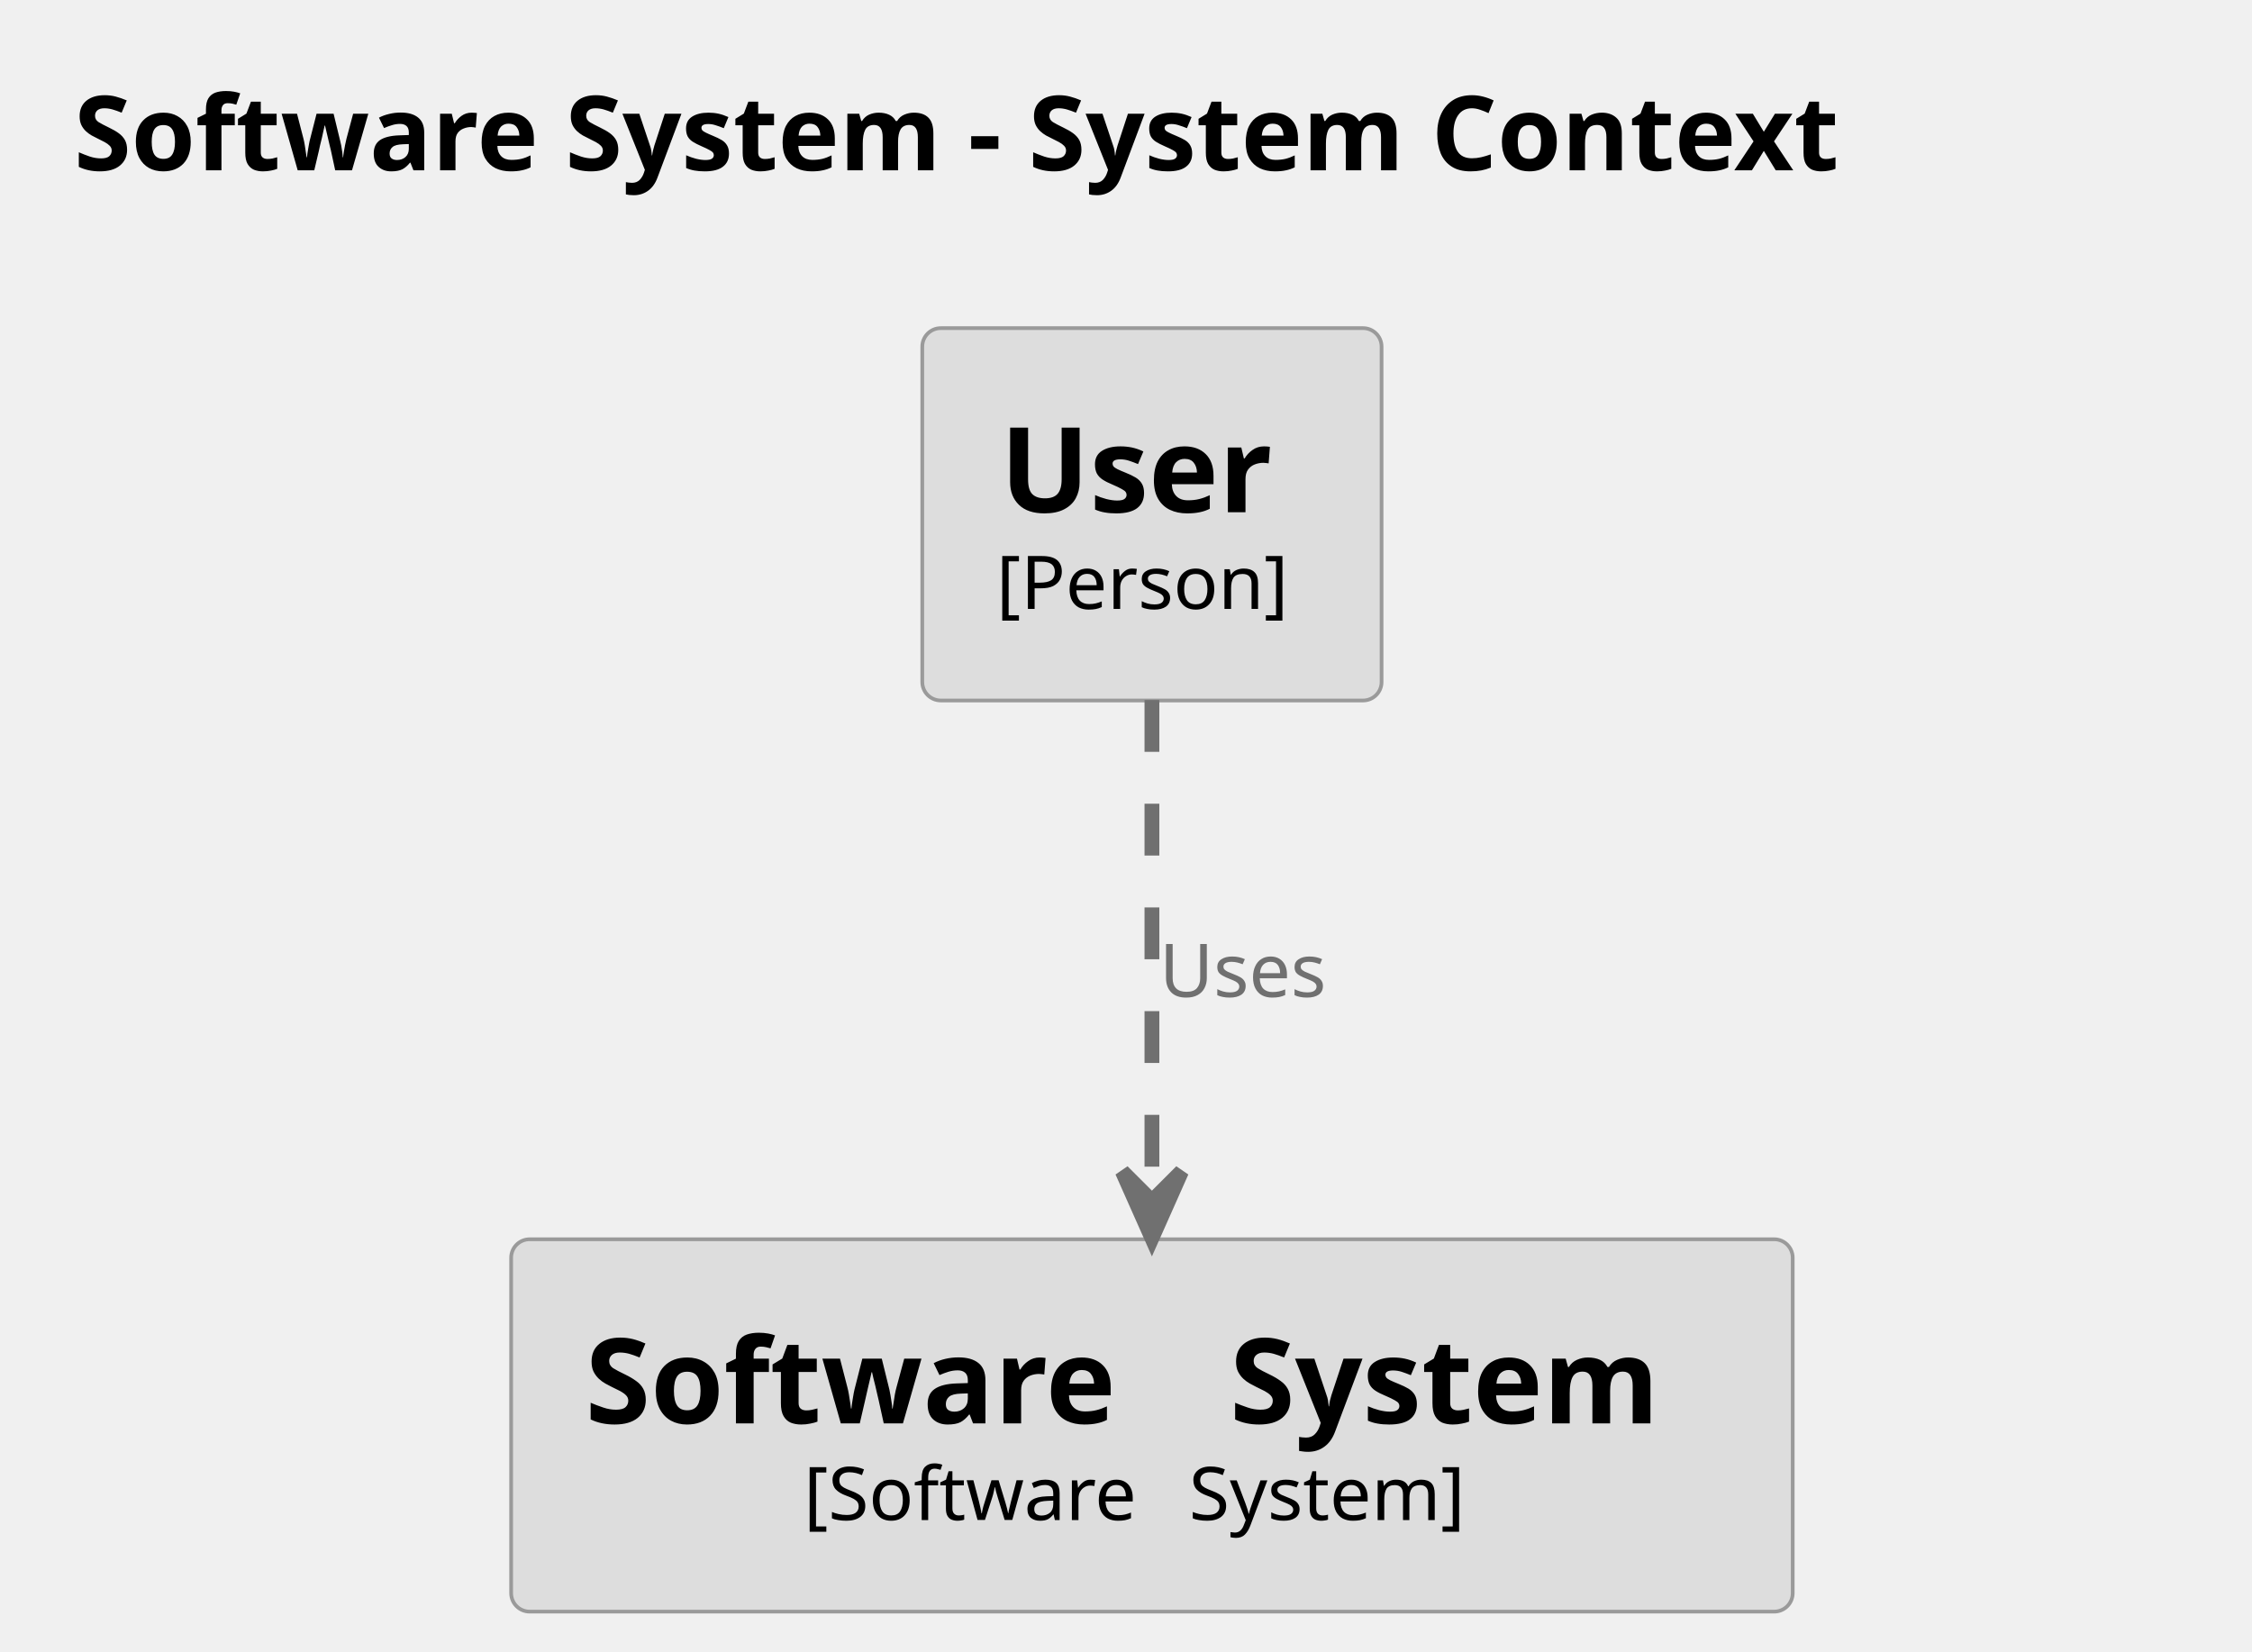
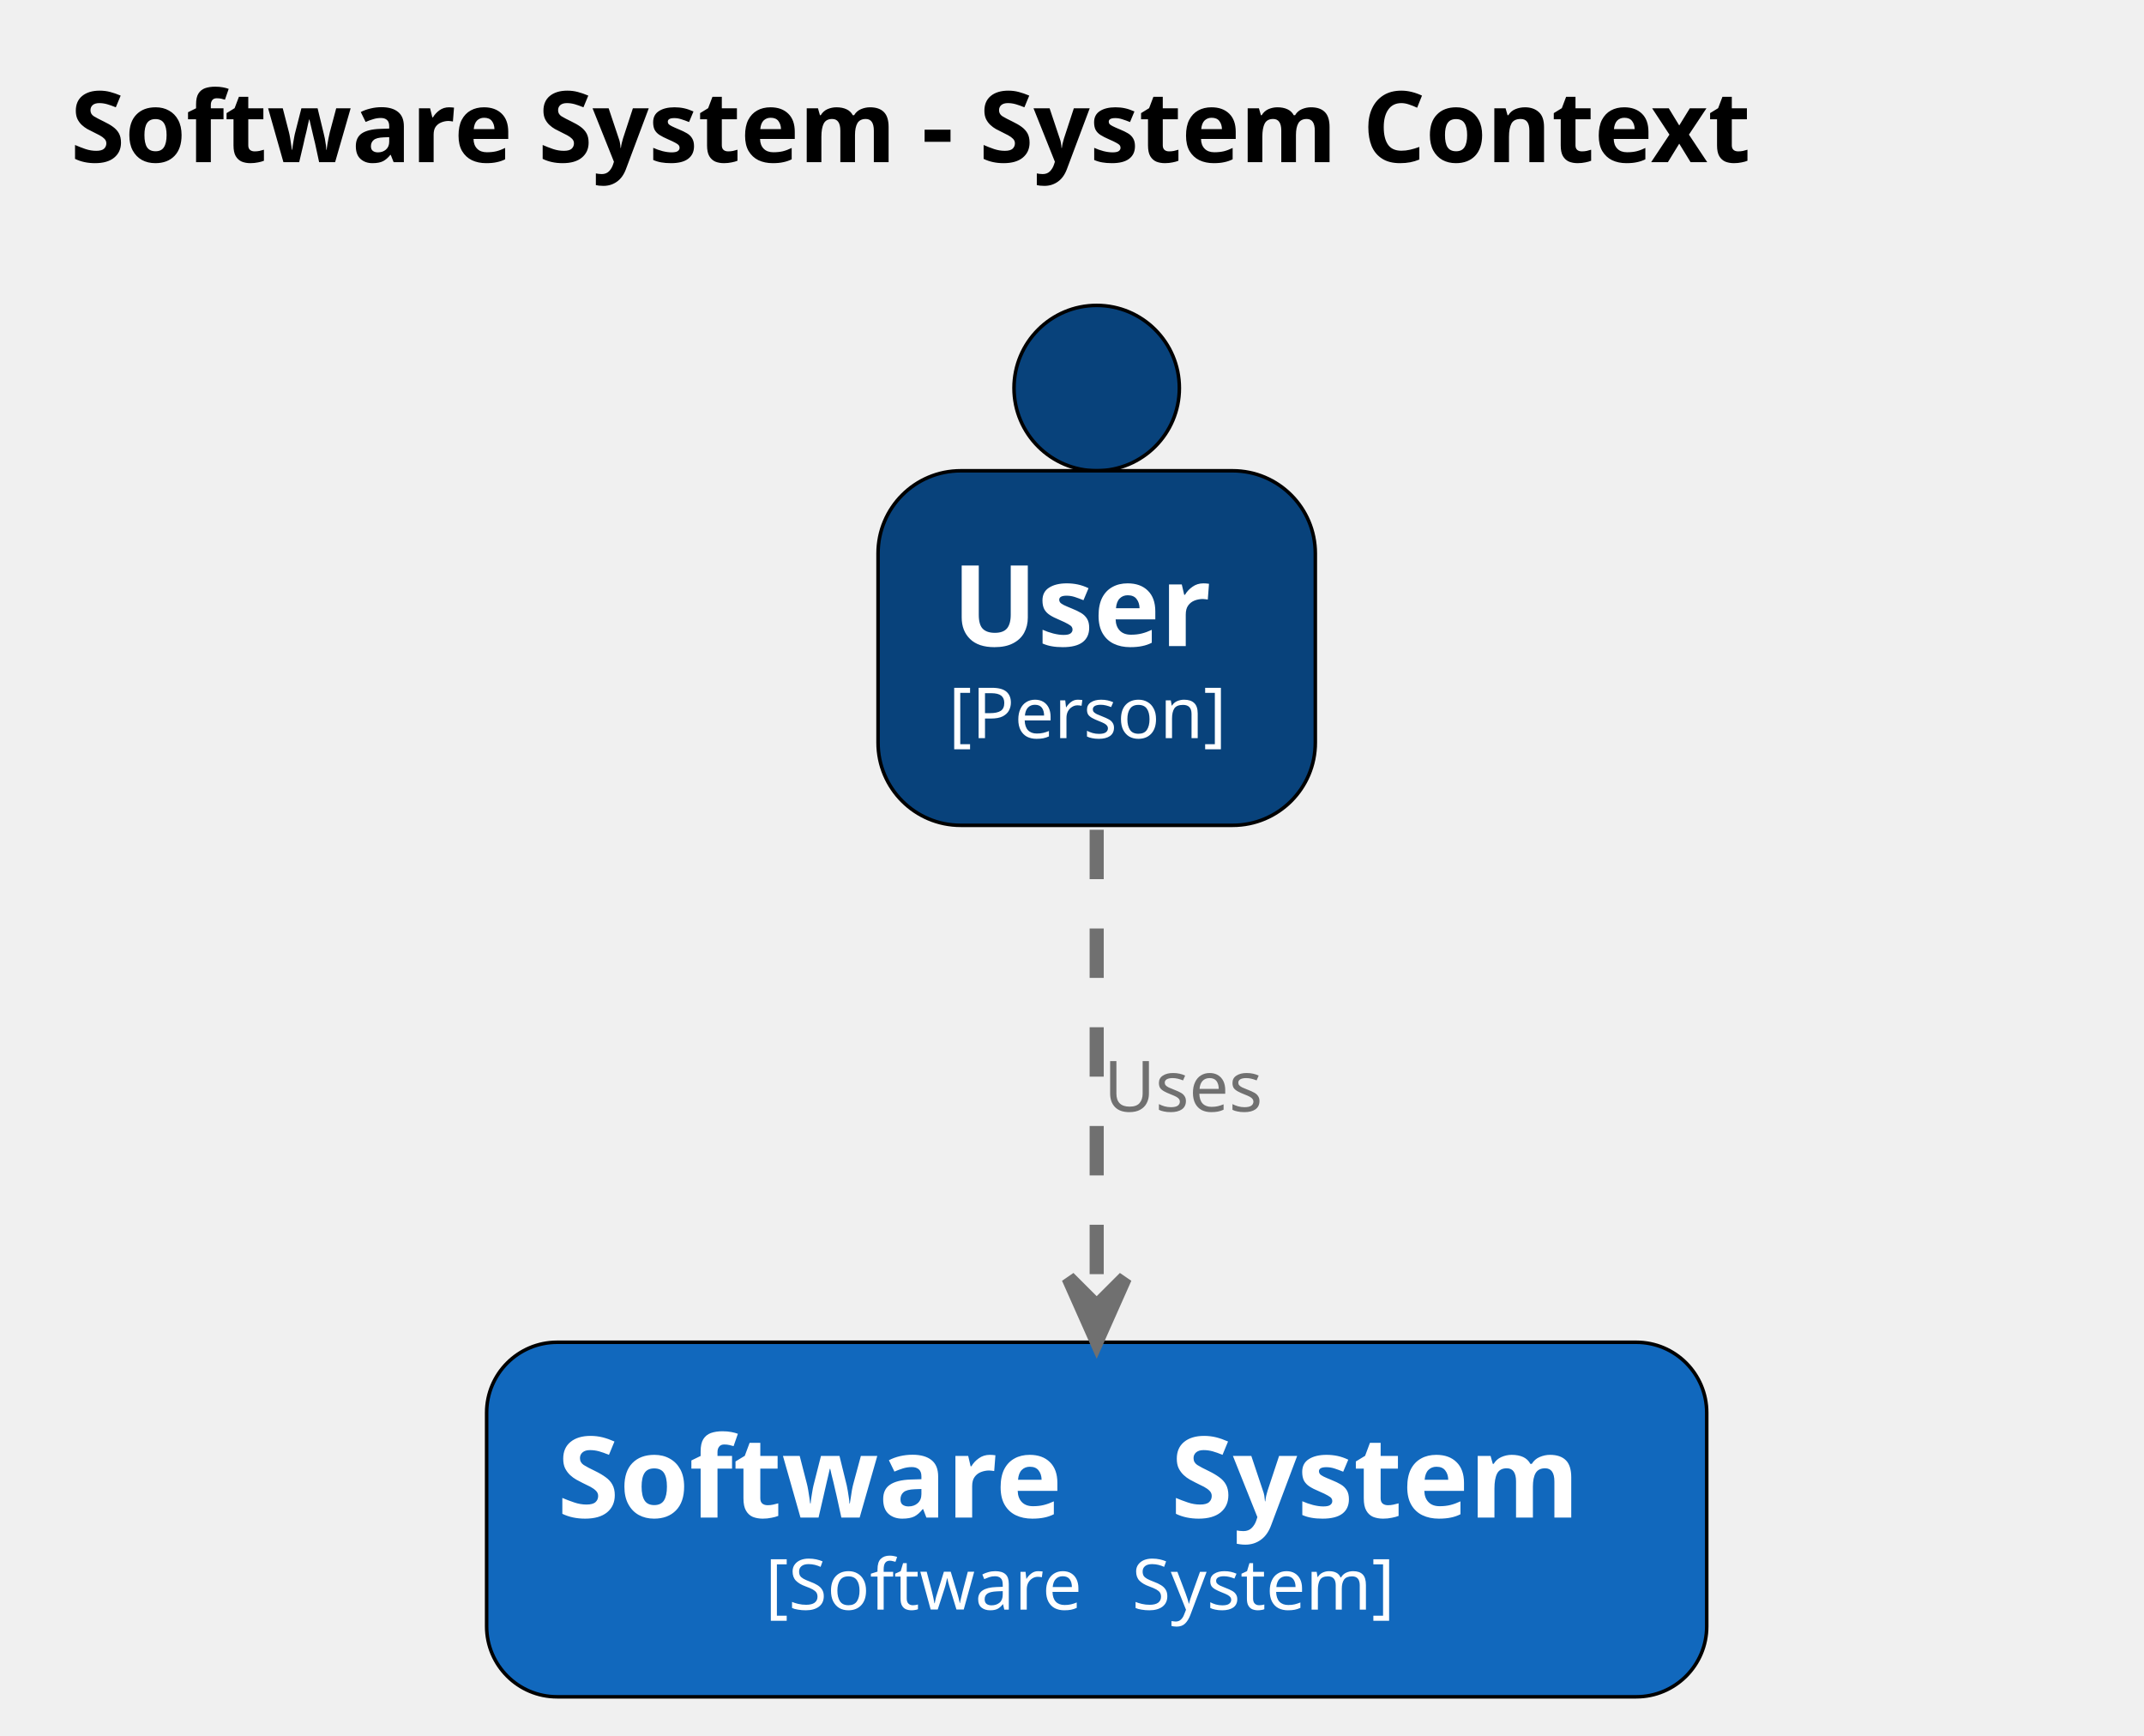
- <svg xmlns="http://www.w3.org/2000/svg" contentStyleType="text/css" height="223px" preserveAspectRatio="none" style="width:304px;height:223px;background:#FFFFFF;" version="1.1" viewBox="0 0 304 223" width="304px" zoomAndPan="magnify">
+ <svg xmlns="http://www.w3.org/2000/svg" contentStyleType="text/css" height="246px" preserveAspectRatio="none" style="width:304px;height:246px;background:#FFFFFF;" version="1.1" viewBox="0 0 304 246" width="304px" zoomAndPan="magnify">
  <defs />
  <g>
    <text fill="#000000" font-family="sans-serif" font-size="14" font-weight="bold" lengthAdjust="spacing" textLength="276" x="10" y="22.995">Software System - System Context</text>
    <g id="elem_User">
-       <rect fill="#DDDDDD" height="50.266" rx="2.5" ry="2.5" style="stroke:#9A9A9A;stroke-width:0.5;" width="62" x="124.5" y="44.297" />
-       <text fill="#000000" font-family="sans-serif" font-size="16" font-weight="bold" lengthAdjust="spacing" textLength="41" x="135" y="69.148">User</text>
-       <text fill="#000000" font-family="sans-serif" font-size="10" lengthAdjust="spacing" textLength="42" x="134.5" y="82.204">[Person]</text>
+       <ellipse cx="155.5" cy="55.02" fill="#08427B" rx="11.723" ry="11.723" style="stroke:#000000;stroke-width:0.5;" />
+       <rect fill="#08427B" height="50.266" rx="11.723" ry="11.723" style="stroke:#000000;stroke-width:0.5;" width="62" x="124.5" y="66.743" />
+       <text fill="#FFFFFF" font-family="sans-serif" font-size="16" font-weight="bold" lengthAdjust="spacing" textLength="41" x="135" y="91.595">User</text>
+       <text fill="#FFFFFF" font-family="sans-serif" font-size="10" lengthAdjust="spacing" textLength="42" x="134.5" y="104.651">[Person]</text>
    </g>
    <g id="elem_SoftwareSystem">
-       <rect fill="#DDDDDD" height="50.266" rx="2.5" ry="2.5" style="stroke:#9A9A9A;stroke-width:0.5;" width="173" x="69" y="167.297" />
-       <text fill="#000000" font-family="sans-serif" font-size="16" font-weight="bold" lengthAdjust="spacing" textLength="81" x="79" y="192.148">Software</text>
-       <text fill="#000000" font-family="sans-serif" font-size="16" font-weight="bold" lengthAdjust="spacing" textLength="6" x="160" y="192.148"> </text>
-       <text fill="#000000" font-family="sans-serif" font-size="16" font-weight="bold" lengthAdjust="spacing" textLength="66" x="166" y="192.148">System</text>
-       <text fill="#000000" font-family="sans-serif" font-size="10" lengthAdjust="spacing" textLength="49" x="108.5" y="205.204">[Software</text>
-       <text fill="#000000" font-family="sans-serif" font-size="10" lengthAdjust="spacing" textLength="3" x="157.5" y="205.204"> </text>
-       <text fill="#000000" font-family="sans-serif" font-size="10" lengthAdjust="spacing" textLength="42" x="160.5" y="205.204">System]</text>
+       <rect fill="#1168BD" height="50.266" rx="10" ry="10" style="stroke:#000000;stroke-width:0.5;" width="173" x="69" y="190.297" />
+       <text fill="#FFFFFF" font-family="sans-serif" font-size="16" font-weight="bold" lengthAdjust="spacing" textLength="81" x="79" y="215.148">Software</text>
+       <text fill="#FFFFFF" font-family="sans-serif" font-size="16" font-weight="bold" lengthAdjust="spacing" textLength="6" x="160" y="215.148"> </text>
+       <text fill="#FFFFFF" font-family="sans-serif" font-size="16" font-weight="bold" lengthAdjust="spacing" textLength="66" x="166" y="215.148">System</text>
+       <text fill="#FFFFFF" font-family="sans-serif" font-size="10" lengthAdjust="spacing" textLength="49" x="108.5" y="228.204">[Software</text>
+       <text fill="#FFFFFF" font-family="sans-serif" font-size="10" lengthAdjust="spacing" textLength="3" x="157.5" y="228.204"> </text>
+       <text fill="#FFFFFF" font-family="sans-serif" font-size="10" lengthAdjust="spacing" textLength="42" x="160.5" y="228.204">System]</text>
    </g>
    <g id="link_User_SoftwareSystem">
-       <path d="M155.5,94.497 C155.5,113.947 155.5,141.347 155.5,162.037 " fill="none" id="User-to-SoftwareSystem" style="stroke:#707070;stroke-width:2.0;stroke-dasharray:7.0,7.0;" />
-       <polygon fill="#707070" points="155.5,167.147,159.5,158.147,155.5,162.147,151.5,158.147,155.5,167.147" style="stroke:#707070;stroke-width:2.0;" />
-       <text fill="#707070" font-family="sans-serif" font-size="10" lengthAdjust="spacing" textLength="24" x="156.5" y="134.579">Uses</text>
+       <path d="M155.5,117.637 C155.5,138.817 155.5,165.177 155.5,185.017 " fill="none" id="User-to-SoftwareSystem" style="stroke:#707070;stroke-width:2.0;stroke-dasharray:7.0,7.0;" />
+       <polygon fill="#707070" points="155.5,190.177,159.5,181.177,155.5,185.177,151.5,181.177,155.5,190.177" style="stroke:#707070;stroke-width:2.0;" />
+       <text fill="#707070" font-family="sans-serif" font-size="10" lengthAdjust="spacing" textLength="24" x="156.5" y="157.579">Uses</text>
    </g>
  </g>
</svg>
